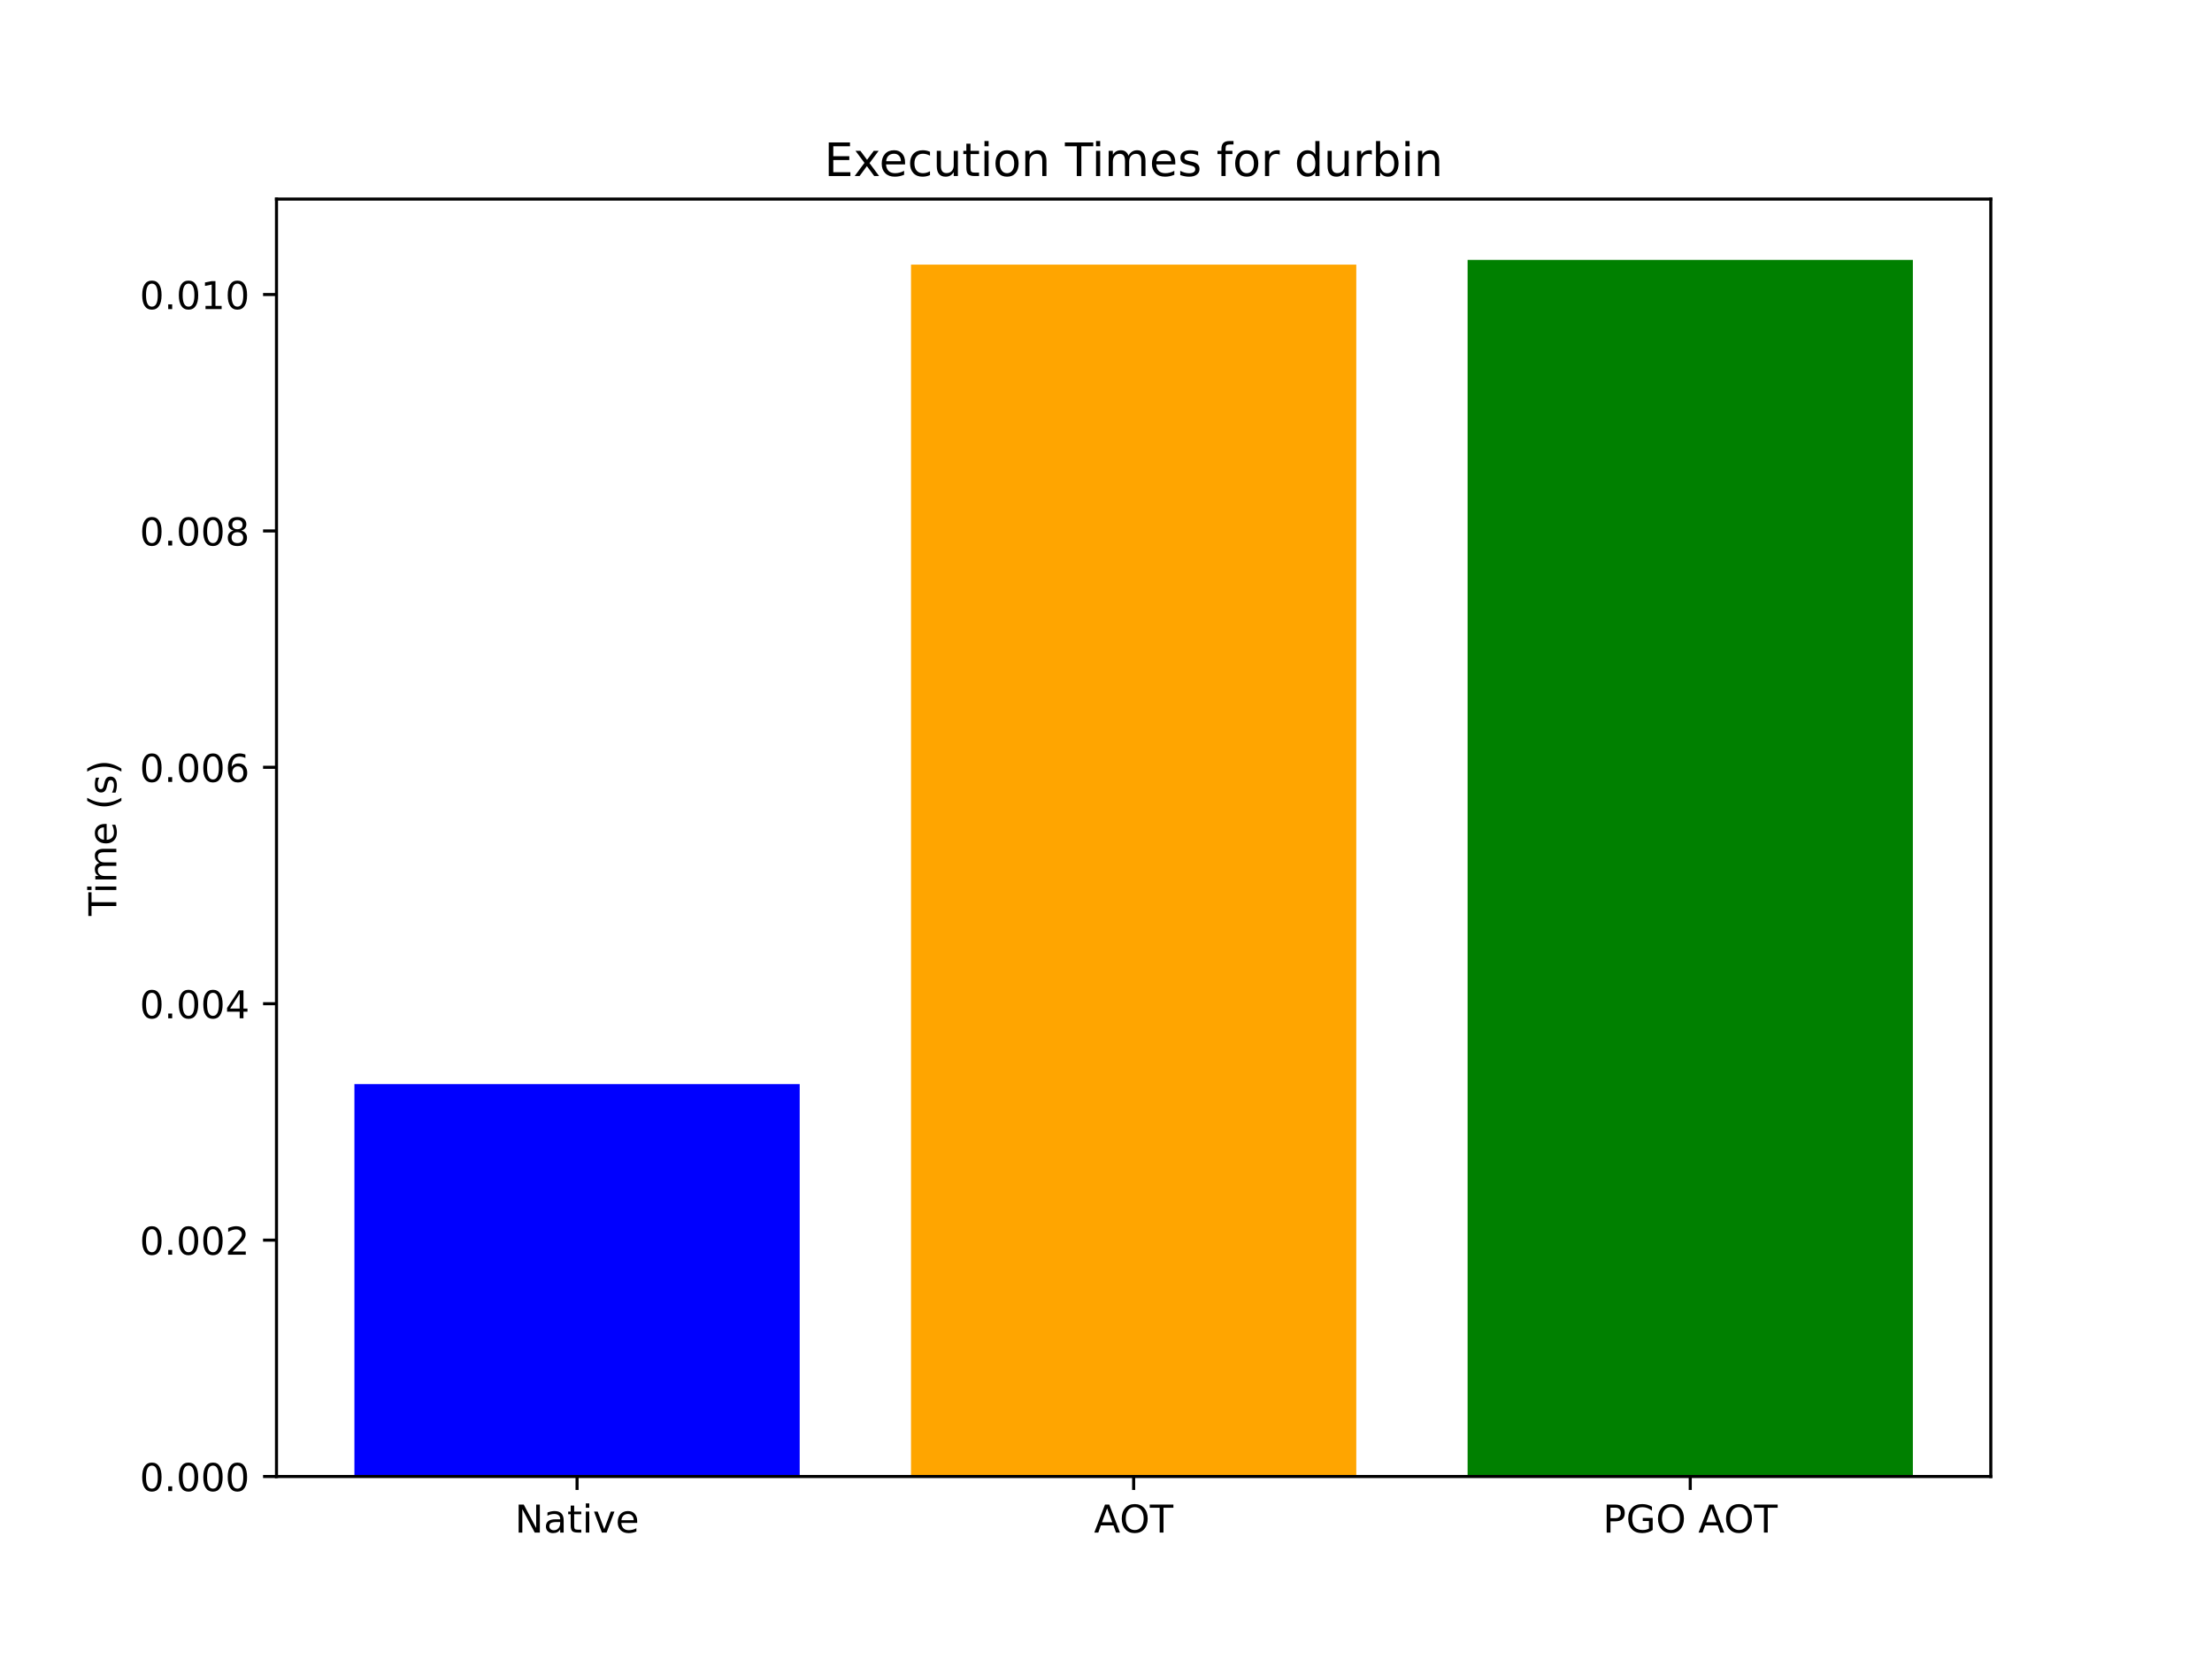
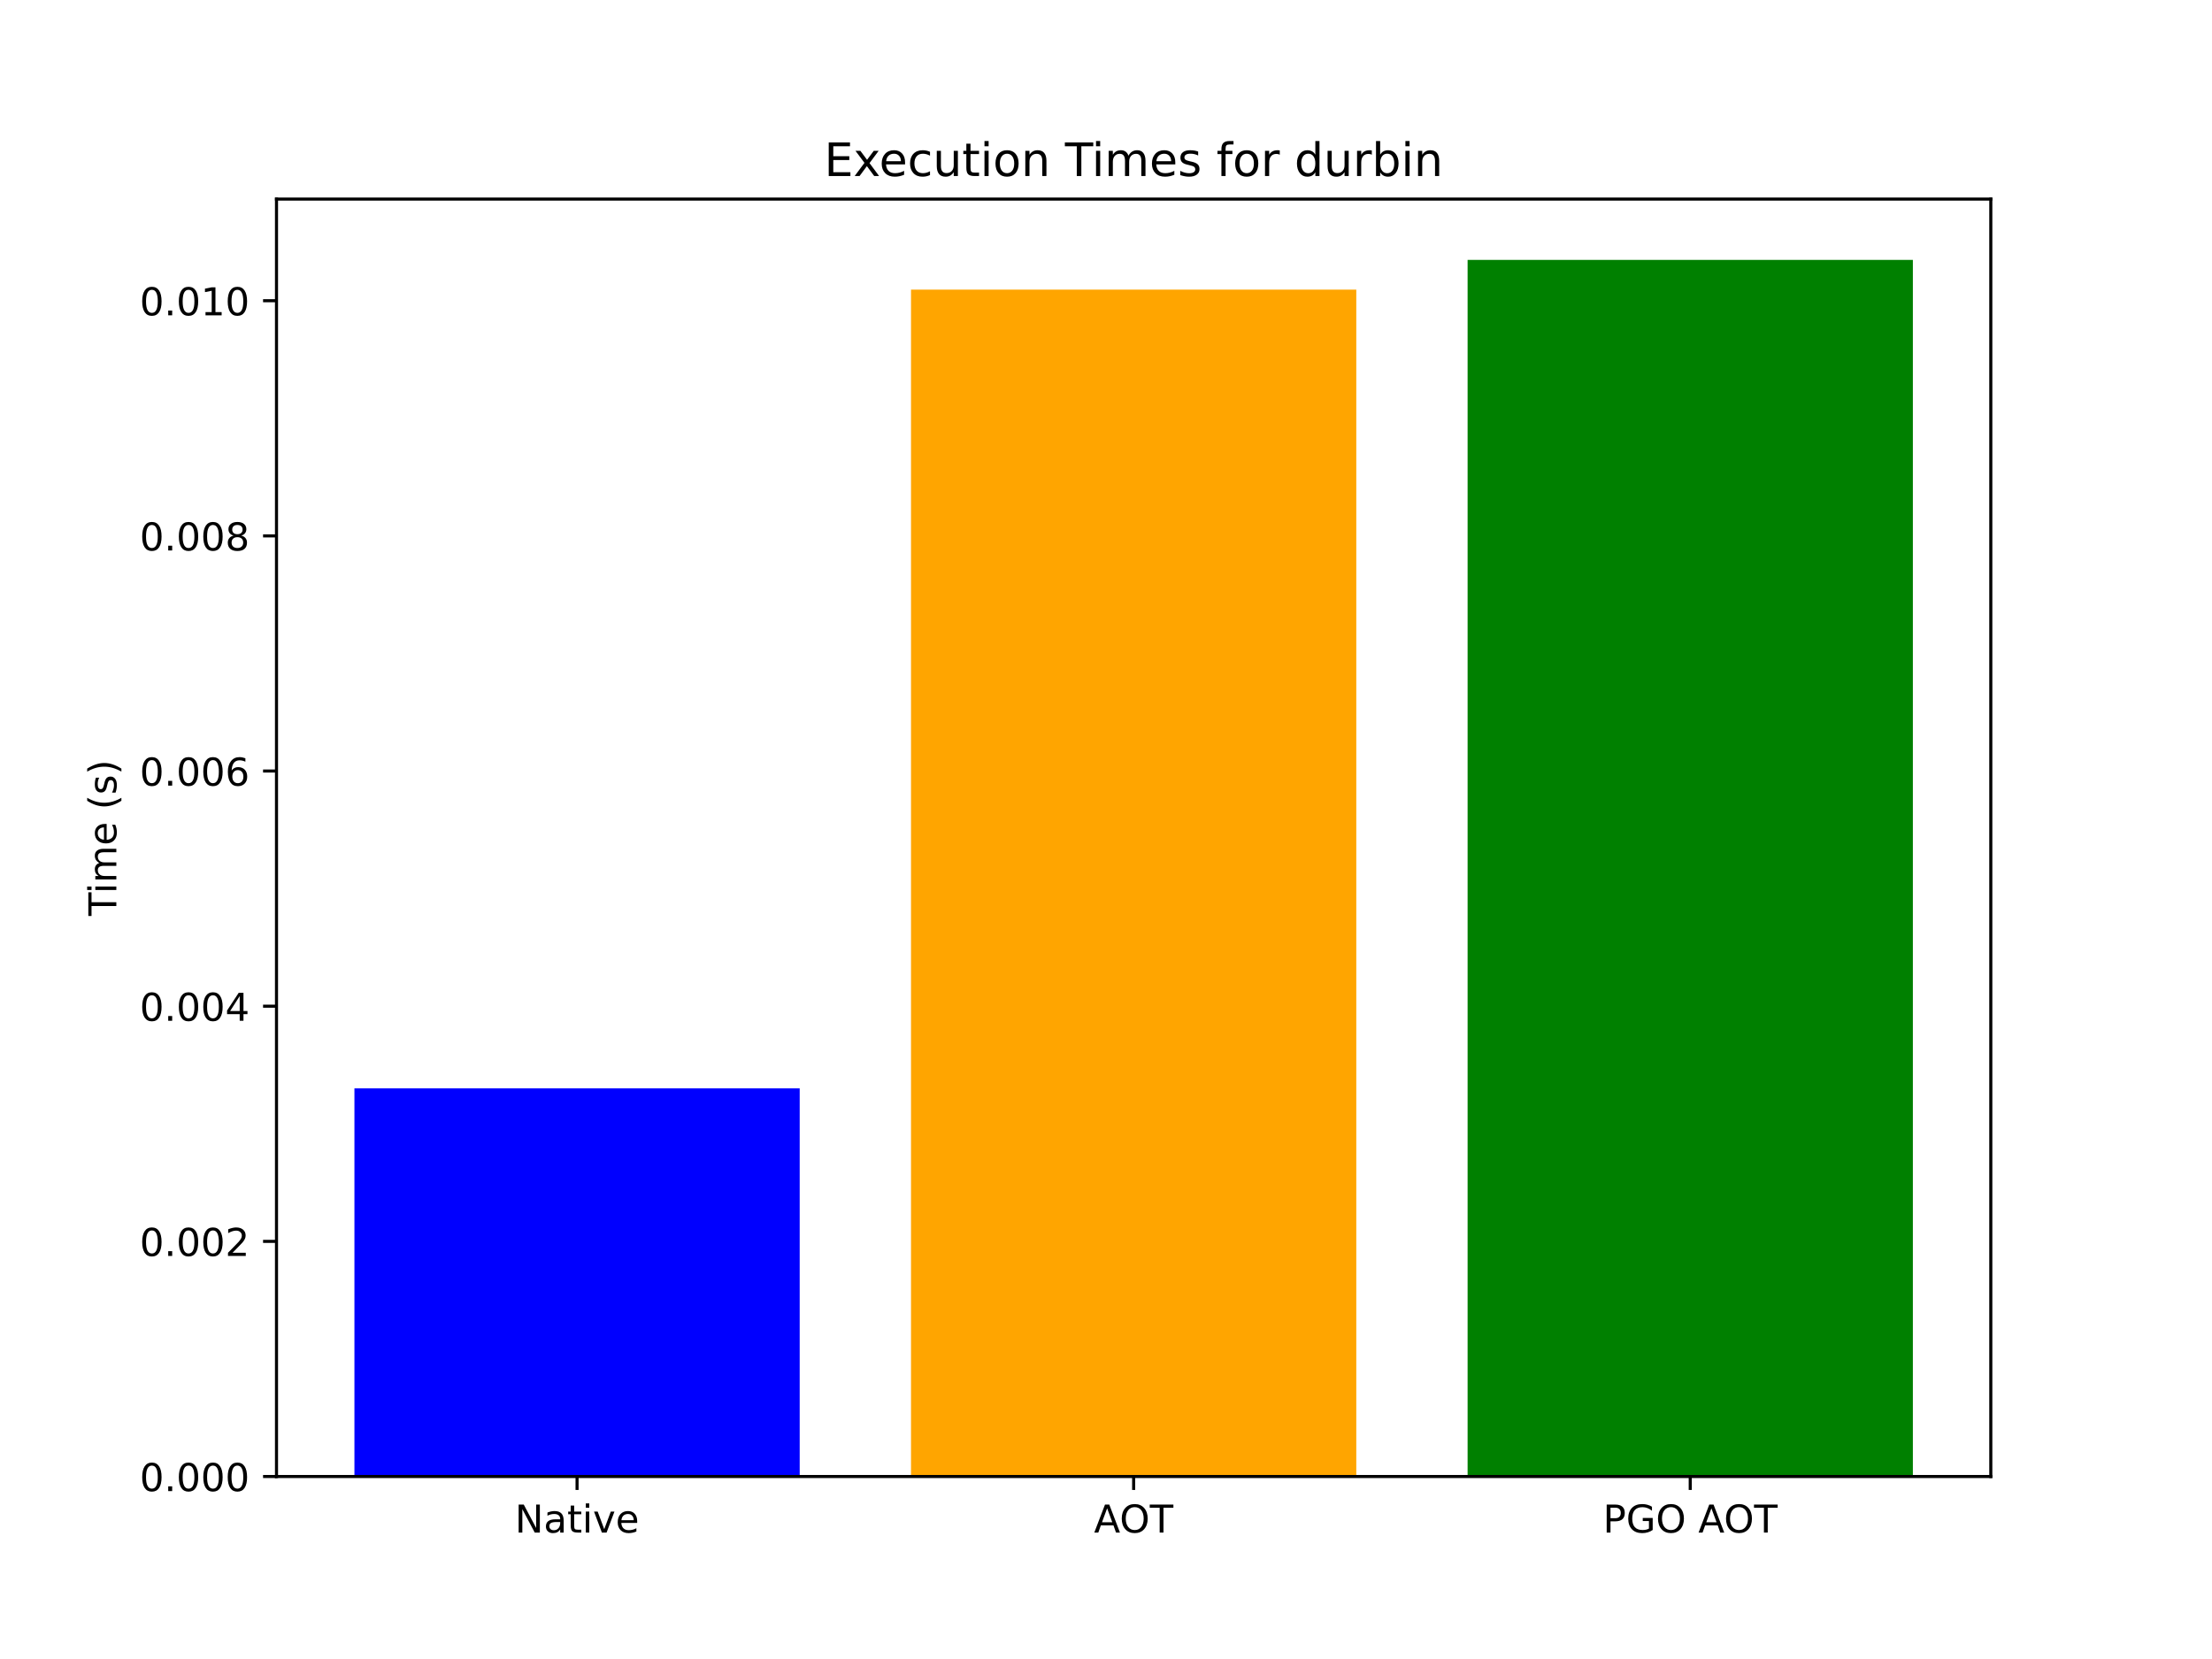
<svg xmlns="http://www.w3.org/2000/svg" xmlns:xlink="http://www.w3.org/1999/xlink" width="576pt" height="432pt" viewBox="0 0 576 432" version="1.1">
  <defs>
    <style type="text/css">*{stroke-linejoin: round; stroke-linecap: butt}</style>
  </defs>
  <g id="figure_1">
    <g id="patch_1">
      <path d="M 0 432  L 576 432  L 576 0  L 0 0  z " style="fill: #ffffff" />
    </g>
    <g id="axes_1">
      <g id="patch_2">
        <path d="M 72 384.48  L 518.4 384.48  L 518.4 51.84  L 72 51.84  z " style="fill: #ffffff" />
      </g>
      <g id="patch_3">
-         <path d="M 92.291 384.48  L 208.239 384.48  L 208.239 282.297  L 92.291 282.297  z " clip-path="url(#pa09cf43900)" style="fill: #0000ff" />
+         <path d="M 92.291 384.48  L 208.239 384.48  L 208.239 283.4  L 92.291 283.4  z " clip-path="url(#p4a92bc8ba1)" style="fill: #0000ff" />
      </g>
      <g id="patch_4">
-         <path d="M 237.226 384.48  L 353.174 384.48  L 353.174 68.899  L 237.226 68.899  z " clip-path="url(#pa09cf43900)" style="fill: #ffa500" />
+         <path d="M 237.226 384.48  L 353.174 384.48  L 353.174 75.412  L 237.226 75.412  z " clip-path="url(#p4a92bc8ba1)" style="fill: #ffa500" />
      </g>
      <g id="patch_5">
-         <path d="M 382.161 384.48  L 498.109 384.48  L 498.109 67.68  L 382.161 67.68  z " clip-path="url(#pa09cf43900)" style="fill: #008000" />
+         <path d="M 382.161 384.48  L 498.109 384.48  L 498.109 67.68  L 382.161 67.68  z " clip-path="url(#p4a92bc8ba1)" style="fill: #008000" />
      </g>
      <g id="matplotlib.axis_1">
        <g id="xtick_1">
          <g id="line2d_1">
            <defs>
-               <path id="m67ec2daea6" d="M 0 0  L 0 3.5  " style="stroke: #000000; stroke-width: 0.8" />
+               <path id="m5590f5bd4d" d="M 0 0  L 0 3.5  " style="stroke: #000000; stroke-width: 0.8" />
            </defs>
            <g>
-               <use xlink:href="#m67ec2daea6" x="150.265" y="384.48" style="stroke: #000000; stroke-width: 0.8" />
+               <use xlink:href="#m5590f5bd4d" x="150.265" y="384.48" style="stroke: #000000; stroke-width: 0.8" />
            </g>
          </g>
          <g id="text_1">
            <g transform="translate(134.0751 399.0784) scale(0.1 -0.1)">
              <defs>
                <path id="DejaVuSans-4e" d="M 628 4666  L 1478 4666  L 3547 763  L 3547 4666  L 4159 4666  L 4159 0  L 3309 0  L 1241 3903  L 1241 0  L 628 0  L 628 4666  z " transform="scale(0.015625)" />
                <path id="DejaVuSans-61" d="M 2194 1759  Q 1497 1759 1228 1600  Q 959 1441 959 1056  Q 959 750 1161 570  Q 1363 391 1709 391  Q 2188 391 2477 730  Q 2766 1069 2766 1631  L 2766 1759  L 2194 1759  z M 3341 1997  L 3341 0  L 2766 0  L 2766 531  Q 2569 213 2275 61  Q 1981 -91 1556 -91  Q 1019 -91 701 211  Q 384 513 384 1019  Q 384 1609 779 1909  Q 1175 2209 1959 2209  L 2766 2209  L 2766 2266  Q 2766 2663 2505 2880  Q 2244 3097 1772 3097  Q 1472 3097 1187 3025  Q 903 2953 641 2809  L 641 3341  Q 956 3463 1253 3523  Q 1550 3584 1831 3584  Q 2591 3584 2966 3190  Q 3341 2797 3341 1997  z " transform="scale(0.015625)" />
                <path id="DejaVuSans-74" d="M 1172 4494  L 1172 3500  L 2356 3500  L 2356 3053  L 1172 3053  L 1172 1153  Q 1172 725 1289 603  Q 1406 481 1766 481  L 2356 481  L 2356 0  L 1766 0  Q 1100 0 847 248  Q 594 497 594 1153  L 594 3053  L 172 3053  L 172 3500  L 594 3500  L 594 4494  L 1172 4494  z " transform="scale(0.015625)" />
                <path id="DejaVuSans-69" d="M 603 3500  L 1178 3500  L 1178 0  L 603 0  L 603 3500  z M 603 4863  L 1178 4863  L 1178 4134  L 603 4134  L 603 4863  z " transform="scale(0.015625)" />
                <path id="DejaVuSans-76" d="M 191 3500  L 800 3500  L 1894 563  L 2988 3500  L 3597 3500  L 2284 0  L 1503 0  L 191 3500  z " transform="scale(0.015625)" />
                <path id="DejaVuSans-65" d="M 3597 1894  L 3597 1613  L 953 1613  Q 991 1019 1311 708  Q 1631 397 2203 397  Q 2534 397 2845 478  Q 3156 559 3463 722  L 3463 178  Q 3153 47 2828 -22  Q 2503 -91 2169 -91  Q 1331 -91 842 396  Q 353 884 353 1716  Q 353 2575 817 3079  Q 1281 3584 2069 3584  Q 2775 3584 3186 3129  Q 3597 2675 3597 1894  z M 3022 2063  Q 3016 2534 2758 2815  Q 2500 3097 2075 3097  Q 1594 3097 1305 2825  Q 1016 2553 972 2059  L 3022 2063  z " transform="scale(0.015625)" />
              </defs>
              <use xlink:href="#DejaVuSans-4e" />
              <use xlink:href="#DejaVuSans-61" transform="translate(74.80469 0)" />
              <use xlink:href="#DejaVuSans-74" transform="translate(136.084 0)" />
              <use xlink:href="#DejaVuSans-69" transform="translate(175.293 0)" />
              <use xlink:href="#DejaVuSans-76" transform="translate(203.0762 0)" />
              <use xlink:href="#DejaVuSans-65" transform="translate(262.2559 0)" />
            </g>
          </g>
        </g>
        <g id="xtick_2">
          <g id="line2d_2">
            <g>
-               <use xlink:href="#m67ec2daea6" x="295.2" y="384.48" style="stroke: #000000; stroke-width: 0.8" />
+               <use xlink:href="#m5590f5bd4d" x="295.2" y="384.48" style="stroke: #000000; stroke-width: 0.8" />
            </g>
          </g>
          <g id="text_2">
            <g transform="translate(284.8773 399.0784) scale(0.1 -0.1)">
              <defs>
                <path id="DejaVuSans-41" d="M 2188 4044  L 1331 1722  L 3047 1722  L 2188 4044  z M 1831 4666  L 2547 4666  L 4325 0  L 3669 0  L 3244 1197  L 1141 1197  L 716 0  L 50 0  L 1831 4666  z " transform="scale(0.015625)" />
                <path id="DejaVuSans-4f" d="M 2522 4238  Q 1834 4238 1429 3725  Q 1025 3213 1025 2328  Q 1025 1447 1429 934  Q 1834 422 2522 422  Q 3209 422 3611 934  Q 4013 1447 4013 2328  Q 4013 3213 3611 3725  Q 3209 4238 2522 4238  z M 2522 4750  Q 3503 4750 4090 4092  Q 4678 3434 4678 2328  Q 4678 1225 4090 567  Q 3503 -91 2522 -91  Q 1538 -91 948 565  Q 359 1222 359 2328  Q 359 3434 948 4092  Q 1538 4750 2522 4750  z " transform="scale(0.015625)" />
                <path id="DejaVuSans-54" d="M -19 4666  L 3928 4666  L 3928 4134  L 2272 4134  L 2272 0  L 1638 0  L 1638 4134  L -19 4134  L -19 4666  z " transform="scale(0.015625)" />
              </defs>
              <use xlink:href="#DejaVuSans-41" />
              <use xlink:href="#DejaVuSans-4f" transform="translate(66.6582 0)" />
              <use xlink:href="#DejaVuSans-54" transform="translate(145.3691 0)" />
            </g>
          </g>
        </g>
        <g id="xtick_3">
          <g id="line2d_3">
            <g>
-               <use xlink:href="#m67ec2daea6" x="440.135" y="384.48" style="stroke: #000000; stroke-width: 0.8" />
+               <use xlink:href="#m5590f5bd4d" x="440.135" y="384.48" style="stroke: #000000; stroke-width: 0.8" />
            </g>
          </g>
          <g id="text_3">
            <g transform="translate(417.3983 399.0784) scale(0.1 -0.1)">
              <defs>
                <path id="DejaVuSans-50" d="M 1259 4147  L 1259 2394  L 2053 2394  Q 2494 2394 2734 2622  Q 2975 2850 2975 3272  Q 2975 3691 2734 3919  Q 2494 4147 2053 4147  L 1259 4147  z M 628 4666  L 2053 4666  Q 2838 4666 3239 4311  Q 3641 3956 3641 3272  Q 3641 2581 3239 2228  Q 2838 1875 2053 1875  L 1259 1875  L 1259 0  L 628 0  L 628 4666  z " transform="scale(0.015625)" />
                <path id="DejaVuSans-47" d="M 3809 666  L 3809 1919  L 2778 1919  L 2778 2438  L 4434 2438  L 4434 434  Q 4069 175 3628 42  Q 3188 -91 2688 -91  Q 1594 -91 976 548  Q 359 1188 359 2328  Q 359 3472 976 4111  Q 1594 4750 2688 4750  Q 3144 4750 3555 4637  Q 3966 4525 4313 4306  L 4313 3634  Q 3963 3931 3569 4081  Q 3175 4231 2741 4231  Q 1884 4231 1454 3753  Q 1025 3275 1025 2328  Q 1025 1384 1454 906  Q 1884 428 2741 428  Q 3075 428 3337 486  Q 3600 544 3809 666  z " transform="scale(0.015625)" />
                <path id="DejaVuSans-20" transform="scale(0.015625)" />
              </defs>
              <use xlink:href="#DejaVuSans-50" />
              <use xlink:href="#DejaVuSans-47" transform="translate(60.30273 0)" />
              <use xlink:href="#DejaVuSans-4f" transform="translate(137.793 0)" />
              <use xlink:href="#DejaVuSans-20" transform="translate(216.5039 0)" />
              <use xlink:href="#DejaVuSans-41" transform="translate(248.291 0)" />
              <use xlink:href="#DejaVuSans-4f" transform="translate(314.9492 0)" />
              <use xlink:href="#DejaVuSans-54" transform="translate(393.6602 0)" />
            </g>
          </g>
        </g>
      </g>
      <g id="matplotlib.axis_2">
        <g id="ytick_1">
          <g id="line2d_4">
            <defs>
-               <path id="m6578c559a3" d="M 0 0  L -3.5 0  " style="stroke: #000000; stroke-width: 0.8" />
+               <path id="me23abd069f" d="M 0 0  L -3.5 0  " style="stroke: #000000; stroke-width: 0.8" />
            </defs>
            <g>
-               <use xlink:href="#m6578c559a3" x="72" y="384.48" style="stroke: #000000; stroke-width: 0.8" />
+               <use xlink:href="#me23abd069f" x="72" y="384.48" style="stroke: #000000; stroke-width: 0.8" />
            </g>
          </g>
          <g id="text_4">
            <g transform="translate(36.37188 388.2792) scale(0.1 -0.1)">
              <defs>
                <path id="DejaVuSans-30" d="M 2034 4250  Q 1547 4250 1301 3770  Q 1056 3291 1056 2328  Q 1056 1369 1301 889  Q 1547 409 2034 409  Q 2525 409 2770 889  Q 3016 1369 3016 2328  Q 3016 3291 2770 3770  Q 2525 4250 2034 4250  z M 2034 4750  Q 2819 4750 3233 4129  Q 3647 3509 3647 2328  Q 3647 1150 3233 529  Q 2819 -91 2034 -91  Q 1250 -91 836 529  Q 422 1150 422 2328  Q 422 3509 836 4129  Q 1250 4750 2034 4750  z " transform="scale(0.015625)" />
                <path id="DejaVuSans-2e" d="M 684 794  L 1344 794  L 1344 0  L 684 0  L 684 794  z " transform="scale(0.015625)" />
              </defs>
              <use xlink:href="#DejaVuSans-30" />
              <use xlink:href="#DejaVuSans-2e" transform="translate(63.62305 0)" />
              <use xlink:href="#DejaVuSans-30" transform="translate(95.41016 0)" />
              <use xlink:href="#DejaVuSans-30" transform="translate(159.0332 0)" />
              <use xlink:href="#DejaVuSans-30" transform="translate(222.6562 0)" />
            </g>
          </g>
        </g>
        <g id="ytick_2">
          <g id="line2d_5">
            <g>
-               <use xlink:href="#m6578c559a3" x="72" y="322.923" style="stroke: #000000; stroke-width: 0.8" />
+               <use xlink:href="#me23abd069f" x="72" y="323.246" style="stroke: #000000; stroke-width: 0.8" />
            </g>
          </g>
          <g id="text_5">
-             <g transform="translate(36.37188 326.7219) scale(0.1 -0.1)">
+             <g transform="translate(36.37188 327.0448) scale(0.1 -0.1)">
              <defs>
                <path id="DejaVuSans-32" d="M 1228 531  L 3431 531  L 3431 0  L 469 0  L 469 531  Q 828 903 1448 1529  Q 2069 2156 2228 2338  Q 2531 2678 2651 2914  Q 2772 3150 2772 3378  Q 2772 3750 2511 3984  Q 2250 4219 1831 4219  Q 1534 4219 1204 4116  Q 875 4013 500 3803  L 500 4441  Q 881 4594 1212 4672  Q 1544 4750 1819 4750  Q 2544 4750 2975 4387  Q 3406 4025 3406 3419  Q 3406 3131 3298 2873  Q 3191 2616 2906 2266  Q 2828 2175 2409 1742  Q 1991 1309 1228 531  z " transform="scale(0.015625)" />
              </defs>
              <use xlink:href="#DejaVuSans-30" />
              <use xlink:href="#DejaVuSans-2e" transform="translate(63.62305 0)" />
              <use xlink:href="#DejaVuSans-30" transform="translate(95.41016 0)" />
              <use xlink:href="#DejaVuSans-30" transform="translate(159.0332 0)" />
              <use xlink:href="#DejaVuSans-32" transform="translate(222.6562 0)" />
            </g>
          </g>
        </g>
        <g id="ytick_3">
          <g id="line2d_6">
            <g>
-               <use xlink:href="#m6578c559a3" x="72" y="261.365" style="stroke: #000000; stroke-width: 0.8" />
+               <use xlink:href="#me23abd069f" x="72" y="262.011" style="stroke: #000000; stroke-width: 0.8" />
            </g>
          </g>
          <g id="text_6">
-             <g transform="translate(36.37188 265.1646) scale(0.1 -0.1)">
+             <g transform="translate(36.37188 265.8104) scale(0.1 -0.1)">
              <defs>
                <path id="DejaVuSans-34" d="M 2419 4116  L 825 1625  L 2419 1625  L 2419 4116  z M 2253 4666  L 3047 4666  L 3047 1625  L 3713 1625  L 3713 1100  L 3047 1100  L 3047 0  L 2419 0  L 2419 1100  L 313 1100  L 313 1709  L 2253 4666  z " transform="scale(0.015625)" />
              </defs>
              <use xlink:href="#DejaVuSans-30" />
              <use xlink:href="#DejaVuSans-2e" transform="translate(63.62305 0)" />
              <use xlink:href="#DejaVuSans-30" transform="translate(95.41016 0)" />
              <use xlink:href="#DejaVuSans-30" transform="translate(159.0332 0)" />
              <use xlink:href="#DejaVuSans-34" transform="translate(222.6562 0)" />
            </g>
          </g>
        </g>
        <g id="ytick_4">
          <g id="line2d_7">
            <g>
-               <use xlink:href="#m6578c559a3" x="72" y="199.808" style="stroke: #000000; stroke-width: 0.8" />
+               <use xlink:href="#me23abd069f" x="72" y="200.777" style="stroke: #000000; stroke-width: 0.8" />
            </g>
          </g>
          <g id="text_7">
-             <g transform="translate(36.37188 203.6072) scale(0.1 -0.1)">
+             <g transform="translate(36.37188 204.576) scale(0.1 -0.1)">
              <defs>
                <path id="DejaVuSans-36" d="M 2113 2584  Q 1688 2584 1439 2293  Q 1191 2003 1191 1497  Q 1191 994 1439 701  Q 1688 409 2113 409  Q 2538 409 2786 701  Q 3034 994 3034 1497  Q 3034 2003 2786 2293  Q 2538 2584 2113 2584  z M 3366 4563  L 3366 3988  Q 3128 4100 2886 4159  Q 2644 4219 2406 4219  Q 1781 4219 1451 3797  Q 1122 3375 1075 2522  Q 1259 2794 1537 2939  Q 1816 3084 2150 3084  Q 2853 3084 3261 2657  Q 3669 2231 3669 1497  Q 3669 778 3244 343  Q 2819 -91 2113 -91  Q 1303 -91 875 529  Q 447 1150 447 2328  Q 447 3434 972 4092  Q 1497 4750 2381 4750  Q 2619 4750 2861 4703  Q 3103 4656 3366 4563  z " transform="scale(0.015625)" />
              </defs>
              <use xlink:href="#DejaVuSans-30" />
              <use xlink:href="#DejaVuSans-2e" transform="translate(63.62305 0)" />
              <use xlink:href="#DejaVuSans-30" transform="translate(95.41016 0)" />
              <use xlink:href="#DejaVuSans-30" transform="translate(159.0332 0)" />
              <use xlink:href="#DejaVuSans-36" transform="translate(222.6562 0)" />
            </g>
          </g>
        </g>
        <g id="ytick_5">
          <g id="line2d_8">
            <g>
-               <use xlink:href="#m6578c559a3" x="72" y="138.251" style="stroke: #000000; stroke-width: 0.8" />
+               <use xlink:href="#me23abd069f" x="72" y="139.542" style="stroke: #000000; stroke-width: 0.8" />
            </g>
          </g>
          <g id="text_8">
-             <g transform="translate(36.37188 142.0499) scale(0.1 -0.1)">
+             <g transform="translate(36.37188 143.3416) scale(0.1 -0.1)">
              <defs>
                <path id="DejaVuSans-38" d="M 2034 2216  Q 1584 2216 1326 1975  Q 1069 1734 1069 1313  Q 1069 891 1326 650  Q 1584 409 2034 409  Q 2484 409 2743 651  Q 3003 894 3003 1313  Q 3003 1734 2745 1975  Q 2488 2216 2034 2216  z M 1403 2484  Q 997 2584 770 2862  Q 544 3141 544 3541  Q 544 4100 942 4425  Q 1341 4750 2034 4750  Q 2731 4750 3128 4425  Q 3525 4100 3525 3541  Q 3525 3141 3298 2862  Q 3072 2584 2669 2484  Q 3125 2378 3379 2068  Q 3634 1759 3634 1313  Q 3634 634 3220 271  Q 2806 -91 2034 -91  Q 1263 -91 848 271  Q 434 634 434 1313  Q 434 1759 690 2068  Q 947 2378 1403 2484  z M 1172 3481  Q 1172 3119 1398 2916  Q 1625 2713 2034 2713  Q 2441 2713 2670 2916  Q 2900 3119 2900 3481  Q 2900 3844 2670 4047  Q 2441 4250 2034 4250  Q 1625 4250 1398 4047  Q 1172 3844 1172 3481  z " transform="scale(0.015625)" />
              </defs>
              <use xlink:href="#DejaVuSans-30" />
              <use xlink:href="#DejaVuSans-2e" transform="translate(63.62305 0)" />
              <use xlink:href="#DejaVuSans-30" transform="translate(95.41016 0)" />
              <use xlink:href="#DejaVuSans-30" transform="translate(159.0332 0)" />
              <use xlink:href="#DejaVuSans-38" transform="translate(222.6562 0)" />
            </g>
          </g>
        </g>
        <g id="ytick_6">
          <g id="line2d_9">
            <g>
-               <use xlink:href="#m6578c559a3" x="72" y="76.693" style="stroke: #000000; stroke-width: 0.8" />
+               <use xlink:href="#me23abd069f" x="72" y="78.308" style="stroke: #000000; stroke-width: 0.8" />
            </g>
          </g>
          <g id="text_9">
-             <g transform="translate(36.37188 80.49258) scale(0.1 -0.1)">
+             <g transform="translate(36.37188 82.10726) scale(0.1 -0.1)">
              <defs>
                <path id="DejaVuSans-31" d="M 794 531  L 1825 531  L 1825 4091  L 703 3866  L 703 4441  L 1819 4666  L 2450 4666  L 2450 531  L 3481 531  L 3481 0  L 794 0  L 794 531  z " transform="scale(0.015625)" />
              </defs>
              <use xlink:href="#DejaVuSans-30" />
              <use xlink:href="#DejaVuSans-2e" transform="translate(63.62305 0)" />
              <use xlink:href="#DejaVuSans-30" transform="translate(95.41016 0)" />
              <use xlink:href="#DejaVuSans-31" transform="translate(159.0332 0)" />
              <use xlink:href="#DejaVuSans-30" transform="translate(222.6562 0)" />
            </g>
          </g>
        </g>
        <g id="text_10">
          <g transform="translate(30.29219 238.4889) rotate(-90) scale(0.1 -0.1)">
            <defs>
              <path id="DejaVuSans-6d" d="M 3328 2828  Q 3544 3216 3844 3400  Q 4144 3584 4550 3584  Q 5097 3584 5394 3201  Q 5691 2819 5691 2113  L 5691 0  L 5113 0  L 5113 2094  Q 5113 2597 4934 2840  Q 4756 3084 4391 3084  Q 3944 3084 3684 2787  Q 3425 2491 3425 1978  L 3425 0  L 2847 0  L 2847 2094  Q 2847 2600 2669 2842  Q 2491 3084 2119 3084  Q 1678 3084 1418 2786  Q 1159 2488 1159 1978  L 1159 0  L 581 0  L 581 3500  L 1159 3500  L 1159 2956  Q 1356 3278 1631 3431  Q 1906 3584 2284 3584  Q 2666 3584 2933 3390  Q 3200 3197 3328 2828  z " transform="scale(0.015625)" />
              <path id="DejaVuSans-28" d="M 1984 4856  Q 1566 4138 1362 3434  Q 1159 2731 1159 2009  Q 1159 1288 1364 580  Q 1569 -128 1984 -844  L 1484 -844  Q 1016 -109 783 600  Q 550 1309 550 2009  Q 550 2706 781 3412  Q 1013 4119 1484 4856  L 1984 4856  z " transform="scale(0.015625)" />
              <path id="DejaVuSans-73" d="M 2834 3397  L 2834 2853  Q 2591 2978 2328 3040  Q 2066 3103 1784 3103  Q 1356 3103 1142 2972  Q 928 2841 928 2578  Q 928 2378 1081 2264  Q 1234 2150 1697 2047  L 1894 2003  Q 2506 1872 2764 1633  Q 3022 1394 3022 966  Q 3022 478 2636 193  Q 2250 -91 1575 -91  Q 1294 -91 989 -36  Q 684 19 347 128  L 347 722  Q 666 556 975 473  Q 1284 391 1588 391  Q 1994 391 2212 530  Q 2431 669 2431 922  Q 2431 1156 2273 1281  Q 2116 1406 1581 1522  L 1381 1569  Q 847 1681 609 1914  Q 372 2147 372 2553  Q 372 3047 722 3315  Q 1072 3584 1716 3584  Q 2034 3584 2315 3537  Q 2597 3491 2834 3397  z " transform="scale(0.015625)" />
              <path id="DejaVuSans-29" d="M 513 4856  L 1013 4856  Q 1481 4119 1714 3412  Q 1947 2706 1947 2009  Q 1947 1309 1714 600  Q 1481 -109 1013 -844  L 513 -844  Q 928 -128 1133 580  Q 1338 1288 1338 2009  Q 1338 2731 1133 3434  Q 928 4138 513 4856  z " transform="scale(0.015625)" />
            </defs>
            <use xlink:href="#DejaVuSans-54" />
            <use xlink:href="#DejaVuSans-69" transform="translate(57.95898 0)" />
            <use xlink:href="#DejaVuSans-6d" transform="translate(85.74219 0)" />
            <use xlink:href="#DejaVuSans-65" transform="translate(183.1543 0)" />
            <use xlink:href="#DejaVuSans-20" transform="translate(244.6777 0)" />
            <use xlink:href="#DejaVuSans-28" transform="translate(276.4648 0)" />
            <use xlink:href="#DejaVuSans-73" transform="translate(315.4785 0)" />
            <use xlink:href="#DejaVuSans-29" transform="translate(367.5781 0)" />
          </g>
        </g>
      </g>
      <g id="patch_6">
        <path d="M 72 384.48  L 72 51.84  " style="fill: none; stroke: #000000; stroke-width: 0.8; stroke-linejoin: miter; stroke-linecap: square" />
      </g>
      <g id="patch_7">
        <path d="M 518.4 384.48  L 518.4 51.84  " style="fill: none; stroke: #000000; stroke-width: 0.8; stroke-linejoin: miter; stroke-linecap: square" />
      </g>
      <g id="patch_8">
        <path d="M 72 384.48  L 518.4 384.48  " style="fill: none; stroke: #000000; stroke-width: 0.8; stroke-linejoin: miter; stroke-linecap: square" />
      </g>
      <g id="patch_9">
        <path d="M 72 51.84  L 518.4 51.84  " style="fill: none; stroke: #000000; stroke-width: 0.8; stroke-linejoin: miter; stroke-linecap: square" />
      </g>
      <g id="text_11">
        <g transform="translate(214.6256 45.84) scale(0.12 -0.12)">
          <defs>
            <path id="DejaVuSans-45" d="M 628 4666  L 3578 4666  L 3578 4134  L 1259 4134  L 1259 2753  L 3481 2753  L 3481 2222  L 1259 2222  L 1259 531  L 3634 531  L 3634 0  L 628 0  L 628 4666  z " transform="scale(0.015625)" />
            <path id="DejaVuSans-78" d="M 3513 3500  L 2247 1797  L 3578 0  L 2900 0  L 1881 1375  L 863 0  L 184 0  L 1544 1831  L 300 3500  L 978 3500  L 1906 2253  L 2834 3500  L 3513 3500  z " transform="scale(0.015625)" />
            <path id="DejaVuSans-63" d="M 3122 3366  L 3122 2828  Q 2878 2963 2633 3030  Q 2388 3097 2138 3097  Q 1578 3097 1268 2742  Q 959 2388 959 1747  Q 959 1106 1268 751  Q 1578 397 2138 397  Q 2388 397 2633 464  Q 2878 531 3122 666  L 3122 134  Q 2881 22 2623 -34  Q 2366 -91 2075 -91  Q 1284 -91 818 406  Q 353 903 353 1747  Q 353 2603 823 3093  Q 1294 3584 2113 3584  Q 2378 3584 2631 3529  Q 2884 3475 3122 3366  z " transform="scale(0.015625)" />
            <path id="DejaVuSans-75" d="M 544 1381  L 544 3500  L 1119 3500  L 1119 1403  Q 1119 906 1312 657  Q 1506 409 1894 409  Q 2359 409 2629 706  Q 2900 1003 2900 1516  L 2900 3500  L 3475 3500  L 3475 0  L 2900 0  L 2900 538  Q 2691 219 2414 64  Q 2138 -91 1772 -91  Q 1169 -91 856 284  Q 544 659 544 1381  z M 1991 3584  L 1991 3584  z " transform="scale(0.015625)" />
            <path id="DejaVuSans-6f" d="M 1959 3097  Q 1497 3097 1228 2736  Q 959 2375 959 1747  Q 959 1119 1226 758  Q 1494 397 1959 397  Q 2419 397 2687 759  Q 2956 1122 2956 1747  Q 2956 2369 2687 2733  Q 2419 3097 1959 3097  z M 1959 3584  Q 2709 3584 3137 3096  Q 3566 2609 3566 1747  Q 3566 888 3137 398  Q 2709 -91 1959 -91  Q 1206 -91 779 398  Q 353 888 353 1747  Q 353 2609 779 3096  Q 1206 3584 1959 3584  z " transform="scale(0.015625)" />
            <path id="DejaVuSans-6e" d="M 3513 2113  L 3513 0  L 2938 0  L 2938 2094  Q 2938 2591 2744 2837  Q 2550 3084 2163 3084  Q 1697 3084 1428 2787  Q 1159 2491 1159 1978  L 1159 0  L 581 0  L 581 3500  L 1159 3500  L 1159 2956  Q 1366 3272 1645 3428  Q 1925 3584 2291 3584  Q 2894 3584 3203 3211  Q 3513 2838 3513 2113  z " transform="scale(0.015625)" />
            <path id="DejaVuSans-66" d="M 2375 4863  L 2375 4384  L 1825 4384  Q 1516 4384 1395 4259  Q 1275 4134 1275 3809  L 1275 3500  L 2222 3500  L 2222 3053  L 1275 3053  L 1275 0  L 697 0  L 697 3053  L 147 3053  L 147 3500  L 697 3500  L 697 3744  Q 697 4328 969 4595  Q 1241 4863 1831 4863  L 2375 4863  z " transform="scale(0.015625)" />
            <path id="DejaVuSans-72" d="M 2631 2963  Q 2534 3019 2420 3045  Q 2306 3072 2169 3072  Q 1681 3072 1420 2755  Q 1159 2438 1159 1844  L 1159 0  L 581 0  L 581 3500  L 1159 3500  L 1159 2956  Q 1341 3275 1631 3429  Q 1922 3584 2338 3584  Q 2397 3584 2469 3576  Q 2541 3569 2628 3553  L 2631 2963  z " transform="scale(0.015625)" />
            <path id="DejaVuSans-64" d="M 2906 2969  L 2906 4863  L 3481 4863  L 3481 0  L 2906 0  L 2906 525  Q 2725 213 2448 61  Q 2172 -91 1784 -91  Q 1150 -91 751 415  Q 353 922 353 1747  Q 353 2572 751 3078  Q 1150 3584 1784 3584  Q 2172 3584 2448 3432  Q 2725 3281 2906 2969  z M 947 1747  Q 947 1113 1208 752  Q 1469 391 1925 391  Q 2381 391 2643 752  Q 2906 1113 2906 1747  Q 2906 2381 2643 2742  Q 2381 3103 1925 3103  Q 1469 3103 1208 2742  Q 947 2381 947 1747  z " transform="scale(0.015625)" />
            <path id="DejaVuSans-62" d="M 3116 1747  Q 3116 2381 2855 2742  Q 2594 3103 2138 3103  Q 1681 3103 1420 2742  Q 1159 2381 1159 1747  Q 1159 1113 1420 752  Q 1681 391 2138 391  Q 2594 391 2855 752  Q 3116 1113 3116 1747  z M 1159 2969  Q 1341 3281 1617 3432  Q 1894 3584 2278 3584  Q 2916 3584 3314 3078  Q 3713 2572 3713 1747  Q 3713 922 3314 415  Q 2916 -91 2278 -91  Q 1894 -91 1617 61  Q 1341 213 1159 525  L 1159 0  L 581 0  L 581 4863  L 1159 4863  L 1159 2969  z " transform="scale(0.015625)" />
          </defs>
          <use xlink:href="#DejaVuSans-45" />
          <use xlink:href="#DejaVuSans-78" transform="translate(63.18359 0)" />
          <use xlink:href="#DejaVuSans-65" transform="translate(119.2383 0)" />
          <use xlink:href="#DejaVuSans-63" transform="translate(180.7617 0)" />
          <use xlink:href="#DejaVuSans-75" transform="translate(235.7422 0)" />
          <use xlink:href="#DejaVuSans-74" transform="translate(299.1211 0)" />
          <use xlink:href="#DejaVuSans-69" transform="translate(338.3301 0)" />
          <use xlink:href="#DejaVuSans-6f" transform="translate(366.1133 0)" />
          <use xlink:href="#DejaVuSans-6e" transform="translate(427.2949 0)" />
          <use xlink:href="#DejaVuSans-20" transform="translate(490.6738 0)" />
          <use xlink:href="#DejaVuSans-54" transform="translate(522.4609 0)" />
          <use xlink:href="#DejaVuSans-69" transform="translate(580.4199 0)" />
          <use xlink:href="#DejaVuSans-6d" transform="translate(608.2031 0)" />
          <use xlink:href="#DejaVuSans-65" transform="translate(705.6152 0)" />
          <use xlink:href="#DejaVuSans-73" transform="translate(767.1387 0)" />
          <use xlink:href="#DejaVuSans-20" transform="translate(819.2383 0)" />
          <use xlink:href="#DejaVuSans-66" transform="translate(851.0254 0)" />
          <use xlink:href="#DejaVuSans-6f" transform="translate(886.2305 0)" />
          <use xlink:href="#DejaVuSans-72" transform="translate(947.4121 0)" />
          <use xlink:href="#DejaVuSans-20" transform="translate(988.5254 0)" />
          <use xlink:href="#DejaVuSans-64" transform="translate(1020.312 0)" />
          <use xlink:href="#DejaVuSans-75" transform="translate(1083.789 0)" />
          <use xlink:href="#DejaVuSans-72" transform="translate(1147.168 0)" />
          <use xlink:href="#DejaVuSans-62" transform="translate(1188.281 0)" />
          <use xlink:href="#DejaVuSans-69" transform="translate(1251.758 0)" />
          <use xlink:href="#DejaVuSans-6e" transform="translate(1279.541 0)" />
        </g>
      </g>
    </g>
  </g>
  <defs>
-     <clipPath id="pa09cf43900">
+     <clipPath id="p4a92bc8ba1">
      <rect x="72" y="51.84" width="446.4" height="332.64" />
    </clipPath>
  </defs>
</svg>
